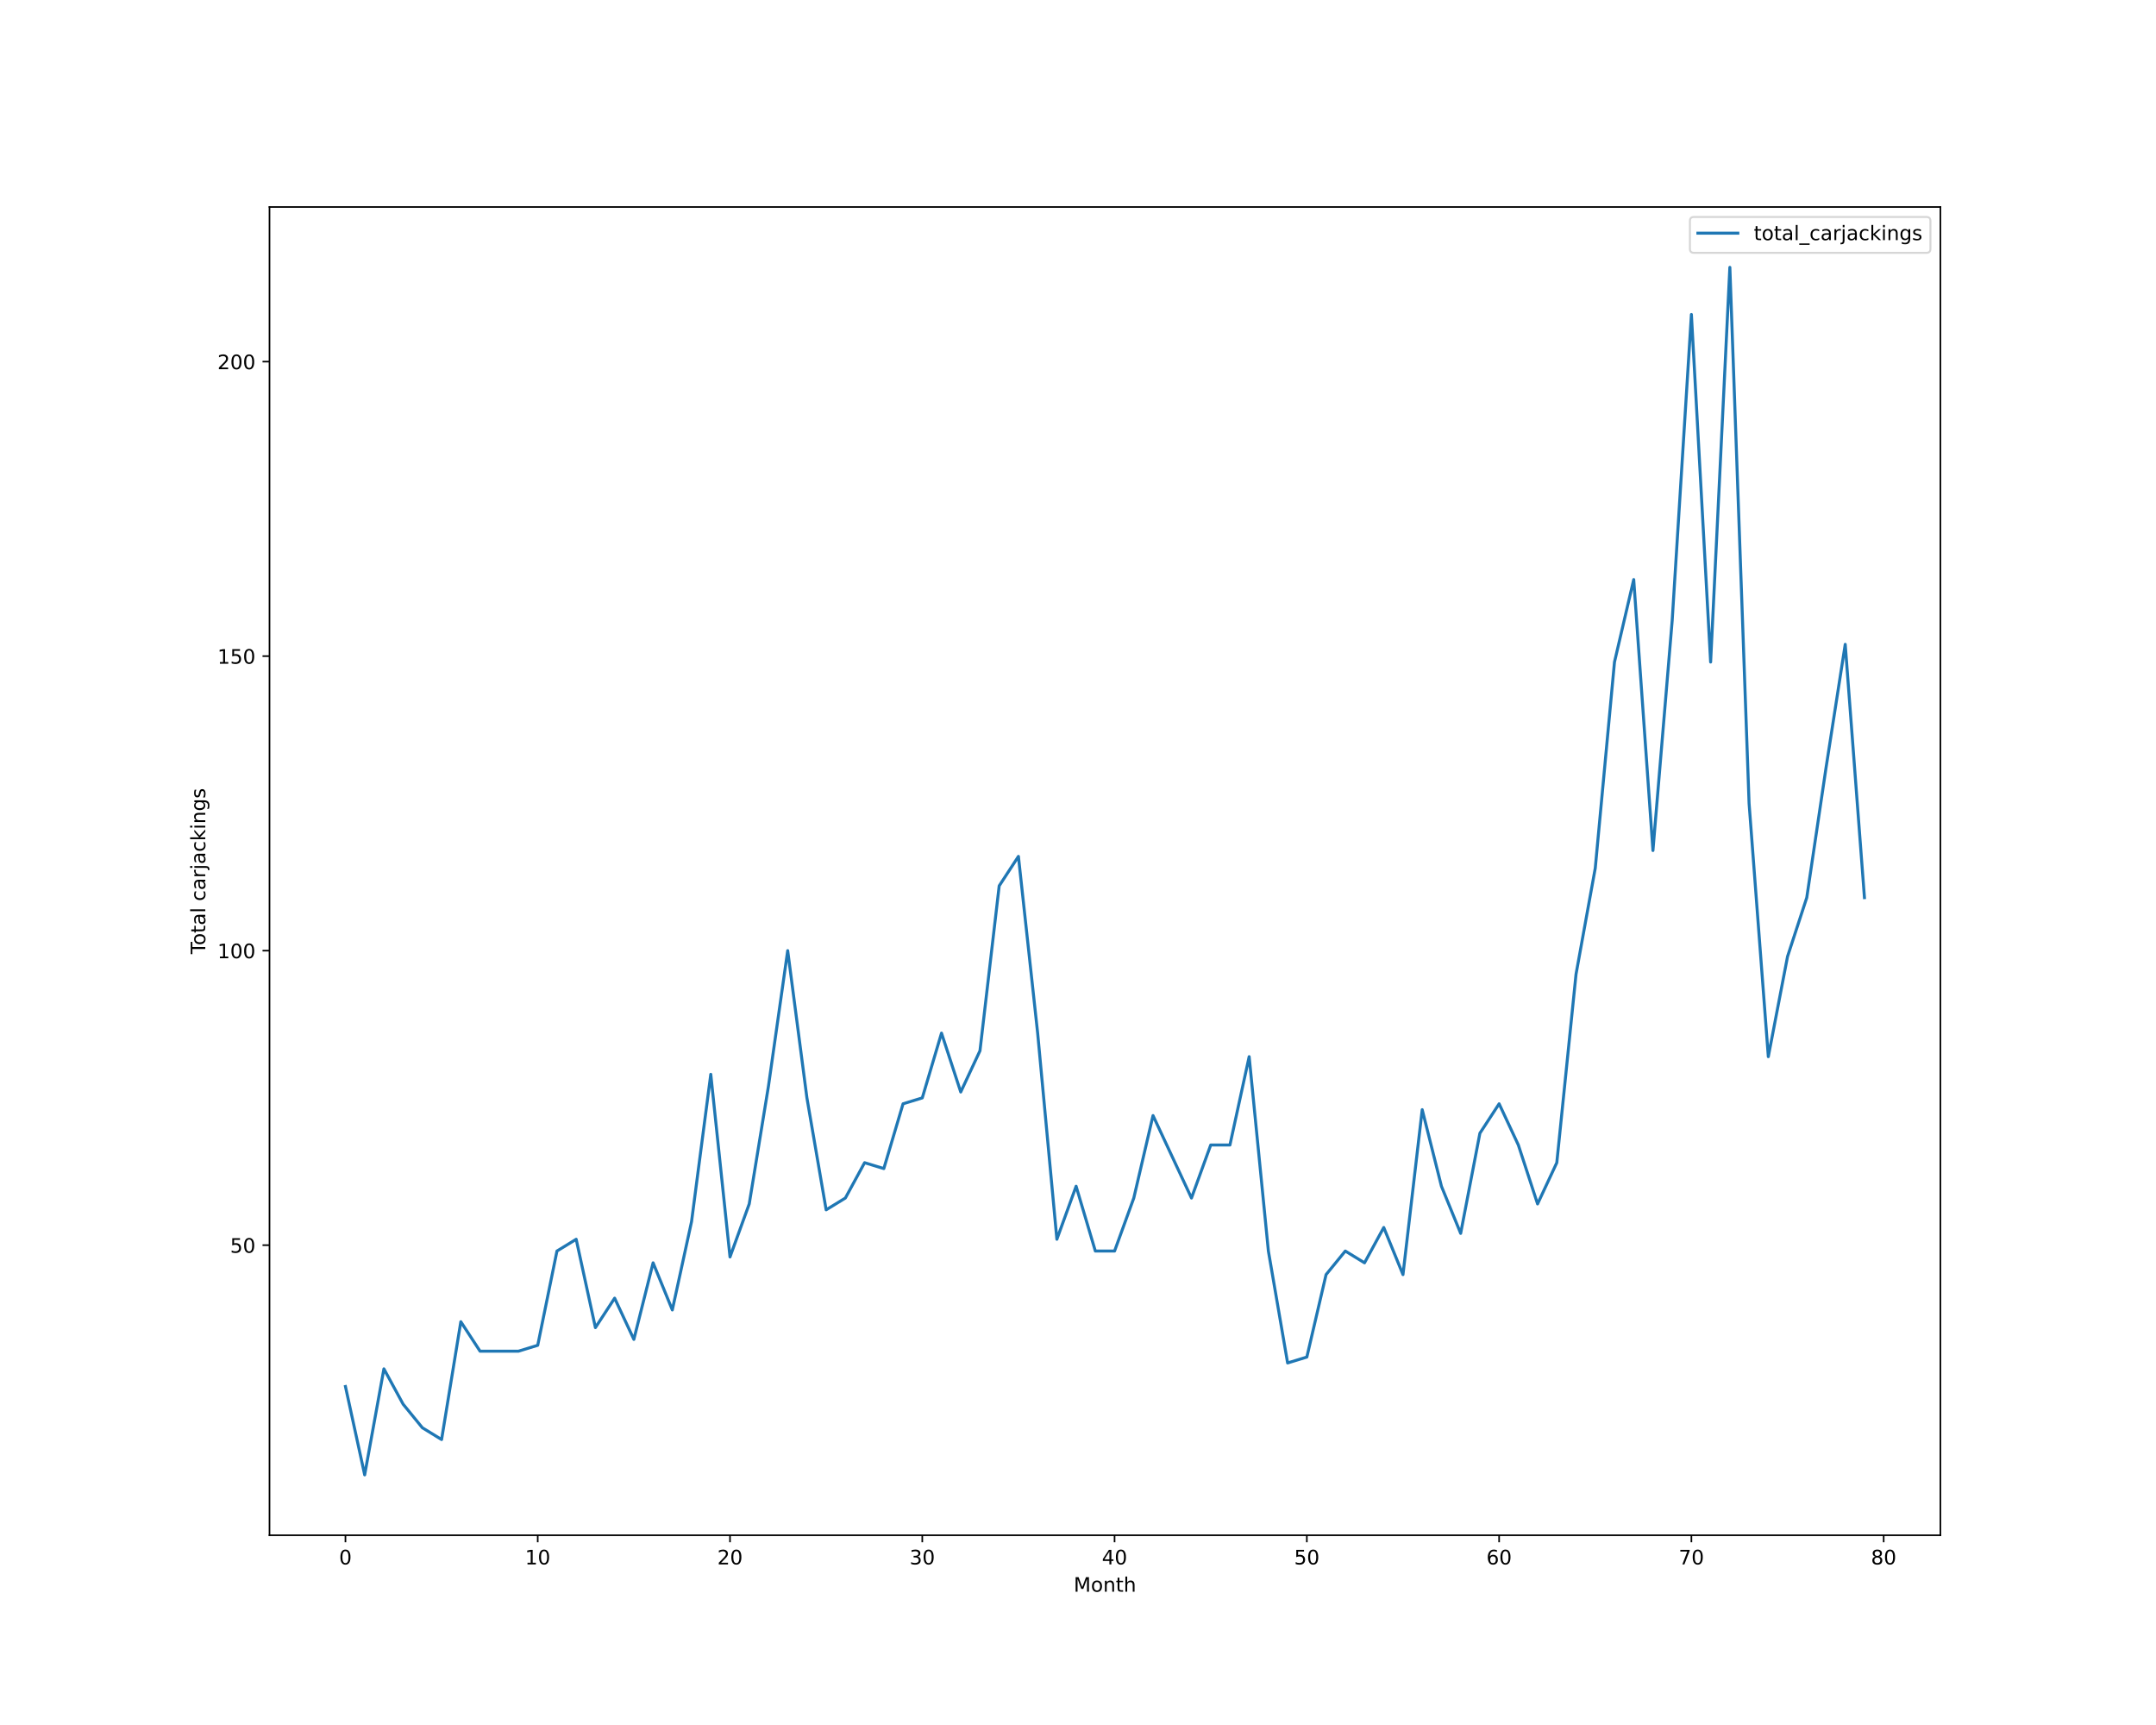
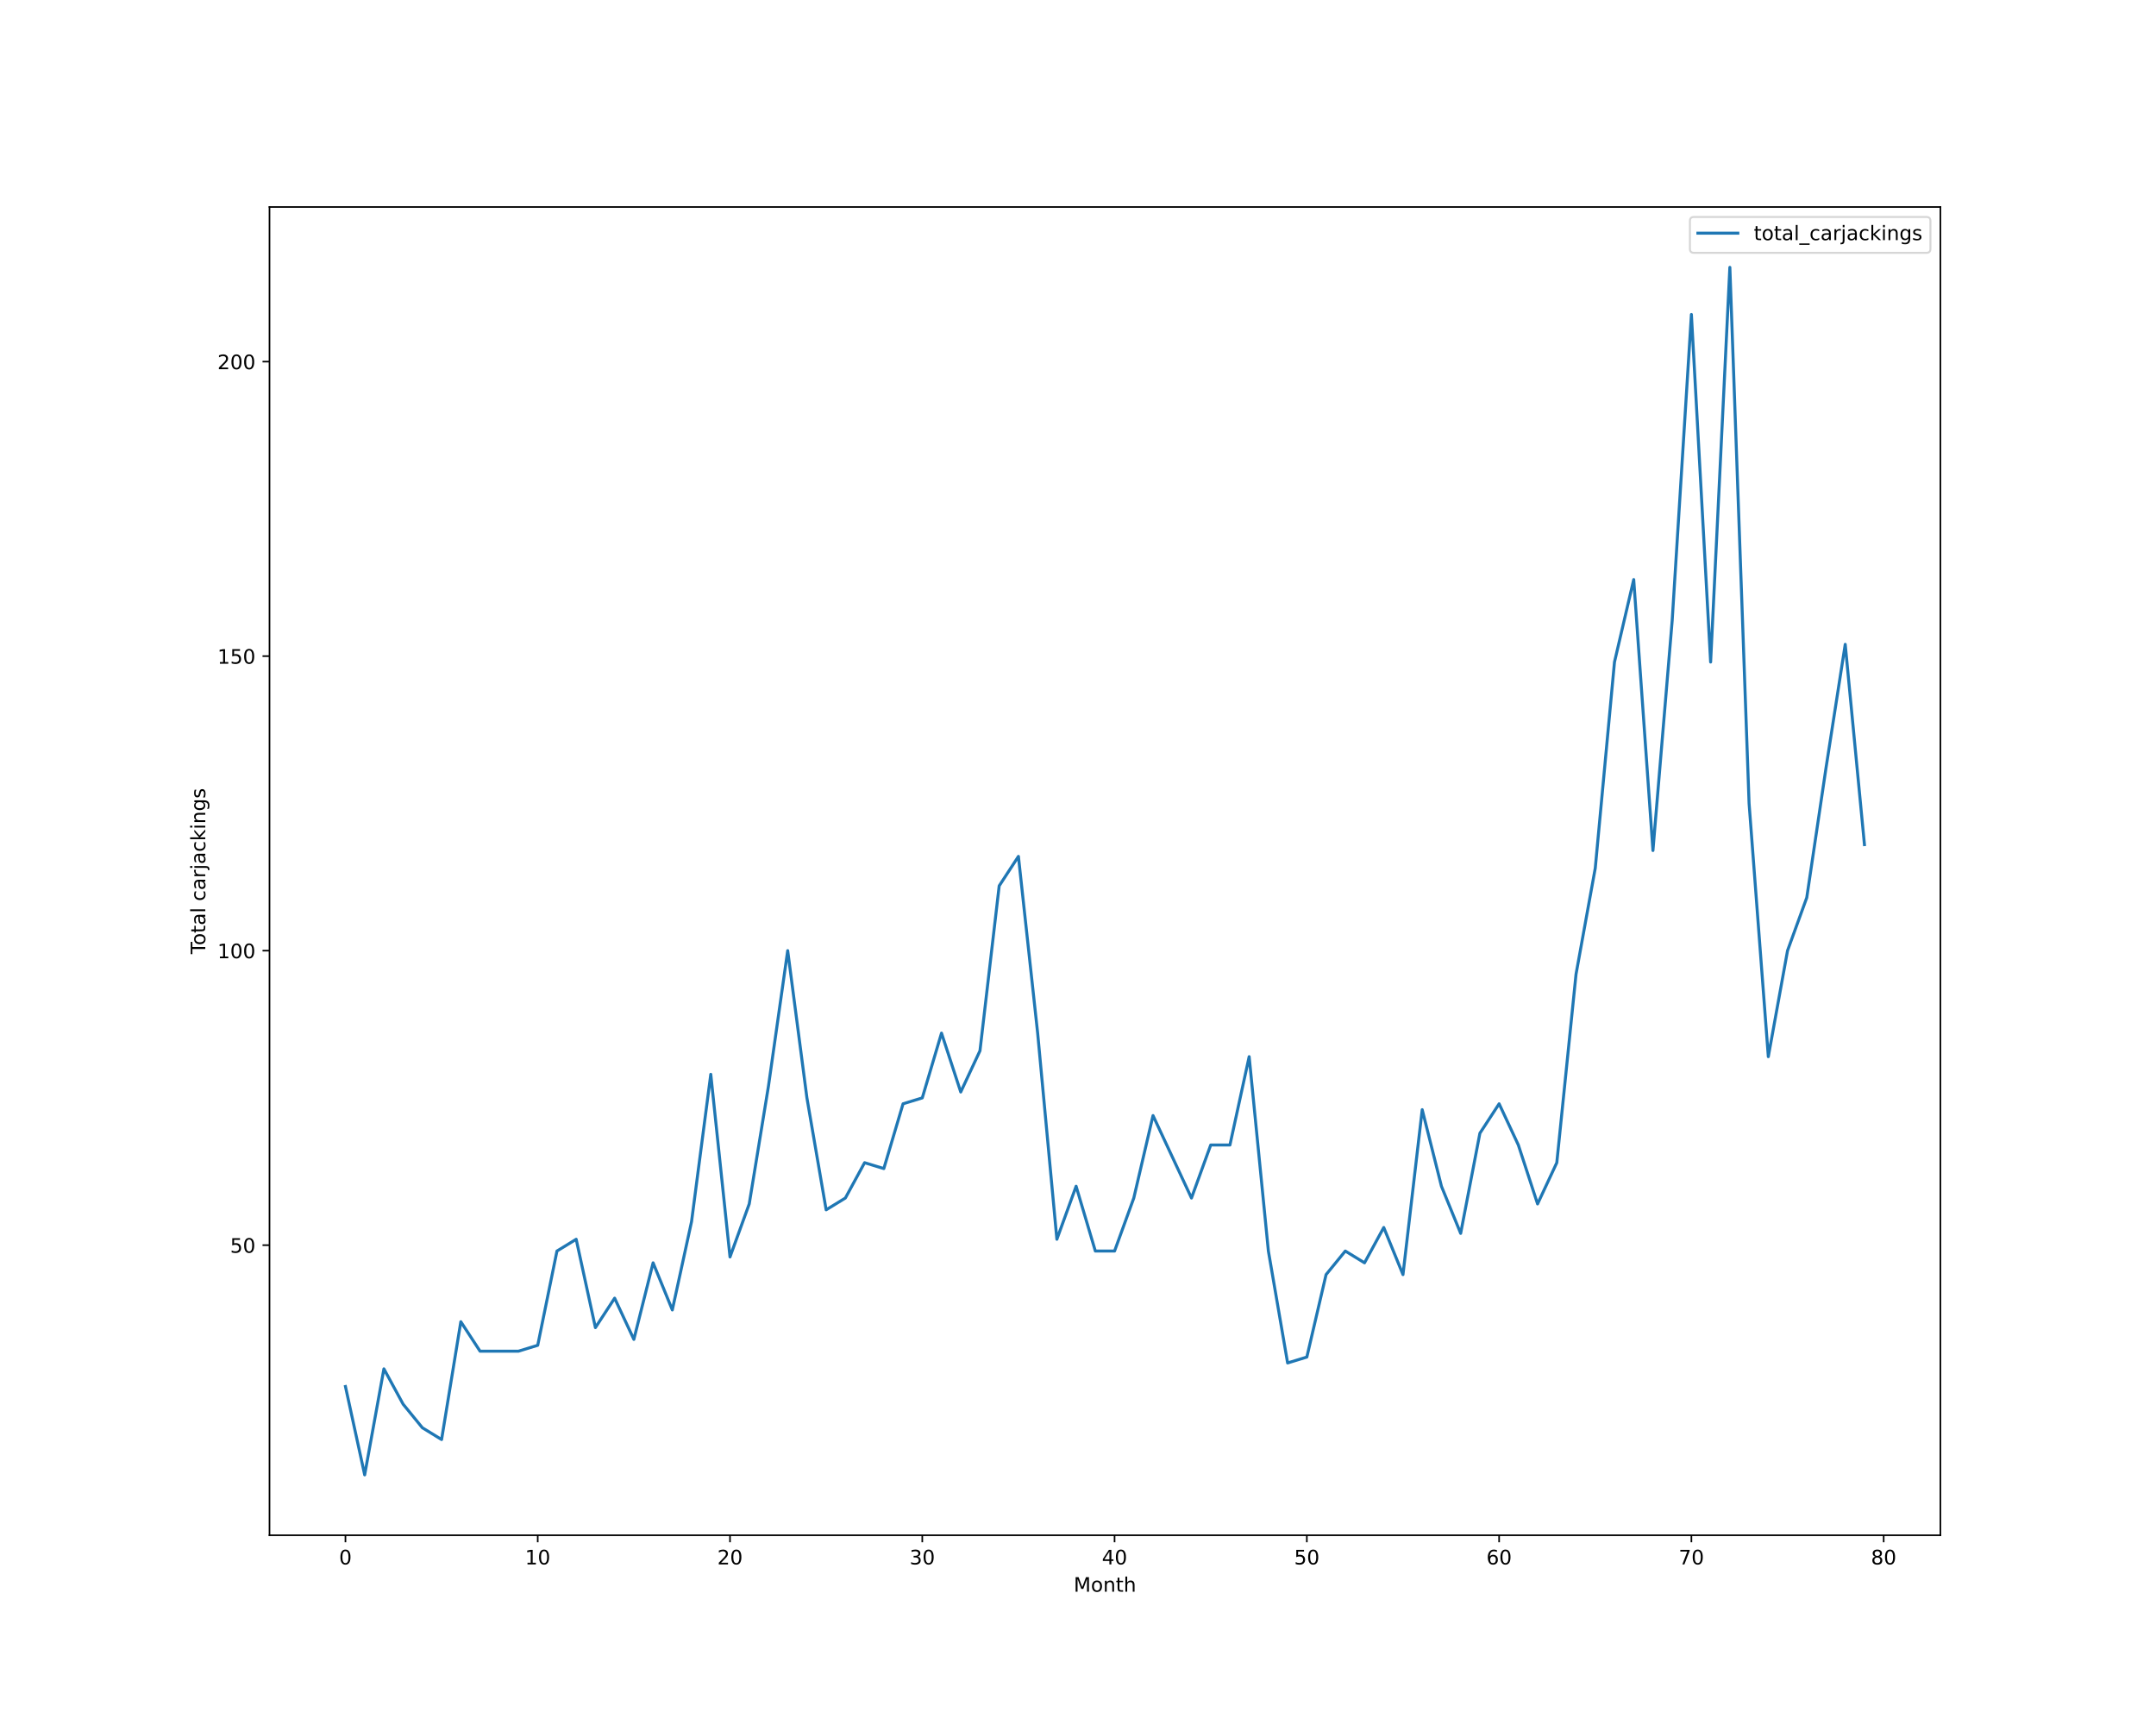
<svg xmlns="http://www.w3.org/2000/svg" xmlns:xlink="http://www.w3.org/1999/xlink" height="864pt" version="1.1" viewBox="0 0 1080 864" width="1080pt">
  <defs>
    <style type="text/css">*{stroke-linecap:butt;stroke-linejoin:round;}</style>
  </defs>
  <g id="figure_1">
    <g id="patch_1">
      <path d="M 0 864  L 1080 864  L 1080 0  L 0 0  z " style="fill:#ffffff;" />
    </g>
    <g id="axes_1">
      <g id="patch_2">
        <path d="M 135 768.96  L 972 768.96  L 972 103.68  L 135 103.68  z " style="fill:#ffffff;" />
      </g>
      <g id="matplotlib.axis_1">
        <g id="xtick_1">
          <g id="line2d_1">
            <defs>
-               <path d="M 0 0  L 0 3.5  " id="m1bf491aae6" style="stroke:#000000;stroke-width:0.8;" />
-             </defs>
-             <g>
-               <use style="stroke:#000000;stroke-width:0.8;" x="173.045" xlink:href="#m1bf491aae6" y="768.96" />
+               <path d="M 0 0  L 0 3.5  " id="ma1c1d24eb6" style="stroke:#000000;stroke-width:0.8;" />
+             </defs>
+             <g>
+               <use style="stroke:#000000;stroke-width:0.8;" x="173.045" xlink:href="#ma1c1d24eb6" y="768.96" />
            </g>
          </g>
          <g id="text_1">
            <g transform="translate(169.8642 783.5584)scale(0.1 -0.1)">
              <defs>
                <path d="M 2034 4250  Q 1547 4250 1301 3770  Q 1056 3291 1056 2328  Q 1056 1369 1301 889  Q 1547 409 2034 409  Q 2525 409 2770 889  Q 3016 1369 3016 2328  Q 3016 3291 2770 3770  Q 2525 4250 2034 4250  z M 2034 4750  Q 2819 4750 3233 4129  Q 3647 3509 3647 2328  Q 3647 1150 3233 529  Q 2819 -91 2034 -91  Q 1250 -91 836 529  Q 422 1150 422 2328  Q 422 3509 836 4129  Q 1250 4750 2034 4750  z " id="DejaVuSans-30" transform="scale(0.015625)" />
              </defs>
              <use xlink:href="#DejaVuSans-30" />
            </g>
          </g>
        </g>
        <g id="xtick_2">
          <g id="line2d_2">
            <g>
-               <use style="stroke:#000000;stroke-width:0.8;" x="269.363" xlink:href="#m1bf491aae6" y="768.96" />
+               <use style="stroke:#000000;stroke-width:0.8;" x="269.363" xlink:href="#ma1c1d24eb6" y="768.96" />
            </g>
          </g>
          <g id="text_2">
            <g transform="translate(263.0006 783.5584)scale(0.1 -0.1)">
              <defs>
                <path d="M 794 531  L 1825 531  L 1825 4091  L 703 3866  L 703 4441  L 1819 4666  L 2450 4666  L 2450 531  L 3481 531  L 3481 0  L 794 0  L 794 531  z " id="DejaVuSans-31" transform="scale(0.015625)" />
              </defs>
              <use xlink:href="#DejaVuSans-31" />
              <use x="63.623" xlink:href="#DejaVuSans-30" />
            </g>
          </g>
        </g>
        <g id="xtick_3">
          <g id="line2d_3">
            <g>
-               <use style="stroke:#000000;stroke-width:0.8;" x="365.681" xlink:href="#m1bf491aae6" y="768.96" />
+               <use style="stroke:#000000;stroke-width:0.8;" x="365.681" xlink:href="#ma1c1d24eb6" y="768.96" />
            </g>
          </g>
          <g id="text_3">
            <g transform="translate(359.3182 783.5584)scale(0.1 -0.1)">
              <defs>
                <path d="M 1228 531  L 3431 531  L 3431 0  L 469 0  L 469 531  Q 828 903 1448 1529  Q 2069 2156 2228 2338  Q 2531 2678 2651 2914  Q 2772 3150 2772 3378  Q 2772 3750 2511 3984  Q 2250 4219 1831 4219  Q 1534 4219 1204 4116  Q 875 4013 500 3803  L 500 4441  Q 881 4594 1212 4672  Q 1544 4750 1819 4750  Q 2544 4750 2975 4387  Q 3406 4025 3406 3419  Q 3406 3131 3298 2873  Q 3191 2616 2906 2266  Q 2828 2175 2409 1742  Q 1991 1309 1228 531  z " id="DejaVuSans-32" transform="scale(0.015625)" />
              </defs>
              <use xlink:href="#DejaVuSans-32" />
              <use x="63.623" xlink:href="#DejaVuSans-30" />
            </g>
          </g>
        </g>
        <g id="xtick_4">
          <g id="line2d_4">
            <g>
-               <use style="stroke:#000000;stroke-width:0.8;" x="461.998" xlink:href="#m1bf491aae6" y="768.96" />
+               <use style="stroke:#000000;stroke-width:0.8;" x="461.998" xlink:href="#ma1c1d24eb6" y="768.96" />
            </g>
          </g>
          <g id="text_4">
            <g transform="translate(455.6358 783.5584)scale(0.1 -0.1)">
              <defs>
                <path d="M 2597 2516  Q 3050 2419 3304 2112  Q 3559 1806 3559 1356  Q 3559 666 3084 287  Q 2609 -91 1734 -91  Q 1441 -91 1130 -33  Q 819 25 488 141  L 488 750  Q 750 597 1062 519  Q 1375 441 1716 441  Q 2309 441 2620 675  Q 2931 909 2931 1356  Q 2931 1769 2642 2001  Q 2353 2234 1838 2234  L 1294 2234  L 1294 2753  L 1863 2753  Q 2328 2753 2575 2939  Q 2822 3125 2822 3475  Q 2822 3834 2567 4026  Q 2313 4219 1838 4219  Q 1578 4219 1281 4162  Q 984 4106 628 3988  L 628 4550  Q 988 4650 1302 4700  Q 1616 4750 1894 4750  Q 2613 4750 3031 4423  Q 3450 4097 3450 3541  Q 3450 3153 3228 2886  Q 3006 2619 2597 2516  z " id="DejaVuSans-33" transform="scale(0.015625)" />
              </defs>
              <use xlink:href="#DejaVuSans-33" />
              <use x="63.623" xlink:href="#DejaVuSans-30" />
            </g>
          </g>
        </g>
        <g id="xtick_5">
          <g id="line2d_5">
            <g>
-               <use style="stroke:#000000;stroke-width:0.8;" x="558.316" xlink:href="#m1bf491aae6" y="768.96" />
+               <use style="stroke:#000000;stroke-width:0.8;" x="558.316" xlink:href="#ma1c1d24eb6" y="768.96" />
            </g>
          </g>
          <g id="text_5">
            <g transform="translate(551.9534 783.5584)scale(0.1 -0.1)">
              <defs>
                <path d="M 2419 4116  L 825 1625  L 2419 1625  L 2419 4116  z M 2253 4666  L 3047 4666  L 3047 1625  L 3713 1625  L 3713 1100  L 3047 1100  L 3047 0  L 2419 0  L 2419 1100  L 313 1100  L 313 1709  L 2253 4666  z " id="DejaVuSans-34" transform="scale(0.015625)" />
              </defs>
              <use xlink:href="#DejaVuSans-34" />
              <use x="63.623" xlink:href="#DejaVuSans-30" />
            </g>
          </g>
        </g>
        <g id="xtick_6">
          <g id="line2d_6">
            <g>
-               <use style="stroke:#000000;stroke-width:0.8;" x="654.633" xlink:href="#m1bf491aae6" y="768.96" />
+               <use style="stroke:#000000;stroke-width:0.8;" x="654.633" xlink:href="#ma1c1d24eb6" y="768.96" />
            </g>
          </g>
          <g id="text_6">
            <g transform="translate(648.271 783.5584)scale(0.1 -0.1)">
              <defs>
                <path d="M 691 4666  L 3169 4666  L 3169 4134  L 1269 4134  L 1269 2991  Q 1406 3038 1543 3061  Q 1681 3084 1819 3084  Q 2600 3084 3056 2656  Q 3513 2228 3513 1497  Q 3513 744 3044 326  Q 2575 -91 1722 -91  Q 1428 -91 1123 -41  Q 819 9 494 109  L 494 744  Q 775 591 1075 516  Q 1375 441 1709 441  Q 2250 441 2565 725  Q 2881 1009 2881 1497  Q 2881 1984 2565 2268  Q 2250 2553 1709 2553  Q 1456 2553 1204 2497  Q 953 2441 691 2322  L 691 4666  z " id="DejaVuSans-35" transform="scale(0.015625)" />
              </defs>
              <use xlink:href="#DejaVuSans-35" />
              <use x="63.623" xlink:href="#DejaVuSans-30" />
            </g>
          </g>
        </g>
        <g id="xtick_7">
          <g id="line2d_7">
            <g>
-               <use style="stroke:#000000;stroke-width:0.8;" x="750.951" xlink:href="#m1bf491aae6" y="768.96" />
+               <use style="stroke:#000000;stroke-width:0.8;" x="750.951" xlink:href="#ma1c1d24eb6" y="768.96" />
            </g>
          </g>
          <g id="text_7">
            <g transform="translate(744.5886 783.5584)scale(0.1 -0.1)">
              <defs>
                <path d="M 2113 2584  Q 1688 2584 1439 2293  Q 1191 2003 1191 1497  Q 1191 994 1439 701  Q 1688 409 2113 409  Q 2538 409 2786 701  Q 3034 994 3034 1497  Q 3034 2003 2786 2293  Q 2538 2584 2113 2584  z M 3366 4563  L 3366 3988  Q 3128 4100 2886 4159  Q 2644 4219 2406 4219  Q 1781 4219 1451 3797  Q 1122 3375 1075 2522  Q 1259 2794 1537 2939  Q 1816 3084 2150 3084  Q 2853 3084 3261 2657  Q 3669 2231 3669 1497  Q 3669 778 3244 343  Q 2819 -91 2113 -91  Q 1303 -91 875 529  Q 447 1150 447 2328  Q 447 3434 972 4092  Q 1497 4750 2381 4750  Q 2619 4750 2861 4703  Q 3103 4656 3366 4563  z " id="DejaVuSans-36" transform="scale(0.015625)" />
              </defs>
              <use xlink:href="#DejaVuSans-36" />
              <use x="63.623" xlink:href="#DejaVuSans-30" />
            </g>
          </g>
        </g>
        <g id="xtick_8">
          <g id="line2d_8">
            <g>
-               <use style="stroke:#000000;stroke-width:0.8;" x="847.269" xlink:href="#m1bf491aae6" y="768.96" />
+               <use style="stroke:#000000;stroke-width:0.8;" x="847.269" xlink:href="#ma1c1d24eb6" y="768.96" />
            </g>
          </g>
          <g id="text_8">
            <g transform="translate(840.9062 783.5584)scale(0.1 -0.1)">
              <defs>
                <path d="M 525 4666  L 3525 4666  L 3525 4397  L 1831 0  L 1172 0  L 2766 4134  L 525 4134  L 525 4666  z " id="DejaVuSans-37" transform="scale(0.015625)" />
              </defs>
              <use xlink:href="#DejaVuSans-37" />
              <use x="63.623" xlink:href="#DejaVuSans-30" />
            </g>
          </g>
        </g>
        <g id="xtick_9">
          <g id="line2d_9">
            <g>
-               <use style="stroke:#000000;stroke-width:0.8;" x="943.586" xlink:href="#m1bf491aae6" y="768.96" />
+               <use style="stroke:#000000;stroke-width:0.8;" x="943.586" xlink:href="#ma1c1d24eb6" y="768.96" />
            </g>
          </g>
          <g id="text_9">
            <g transform="translate(937.2238 783.5584)scale(0.1 -0.1)">
              <defs>
                <path d="M 2034 2216  Q 1584 2216 1326 1975  Q 1069 1734 1069 1313  Q 1069 891 1326 650  Q 1584 409 2034 409  Q 2484 409 2743 651  Q 3003 894 3003 1313  Q 3003 1734 2745 1975  Q 2488 2216 2034 2216  z M 1403 2484  Q 997 2584 770 2862  Q 544 3141 544 3541  Q 544 4100 942 4425  Q 1341 4750 2034 4750  Q 2731 4750 3128 4425  Q 3525 4100 3525 3541  Q 3525 3141 3298 2862  Q 3072 2584 2669 2484  Q 3125 2378 3379 2068  Q 3634 1759 3634 1313  Q 3634 634 3220 271  Q 2806 -91 2034 -91  Q 1263 -91 848 271  Q 434 634 434 1313  Q 434 1759 690 2068  Q 947 2378 1403 2484  z M 1172 3481  Q 1172 3119 1398 2916  Q 1625 2713 2034 2713  Q 2441 2713 2670 2916  Q 2900 3119 2900 3481  Q 2900 3844 2670 4047  Q 2441 4250 2034 4250  Q 1625 4250 1398 4047  Q 1172 3844 1172 3481  z " id="DejaVuSans-38" transform="scale(0.015625)" />
              </defs>
              <use xlink:href="#DejaVuSans-38" />
              <use x="63.623" xlink:href="#DejaVuSans-30" />
            </g>
          </g>
        </g>
        <g id="text_10">
          <g transform="translate(537.8289 797.2366)scale(0.1 -0.1)">
            <defs>
              <path d="M 628 4666  L 1569 4666  L 2759 1491  L 3956 4666  L 4897 4666  L 4897 0  L 4281 0  L 4281 4097  L 3078 897  L 2444 897  L 1241 4097  L 1241 0  L 628 0  L 628 4666  z " id="DejaVuSans-4d" transform="scale(0.015625)" />
              <path d="M 1959 3097  Q 1497 3097 1228 2736  Q 959 2375 959 1747  Q 959 1119 1226 758  Q 1494 397 1959 397  Q 2419 397 2687 759  Q 2956 1122 2956 1747  Q 2956 2369 2687 2733  Q 2419 3097 1959 3097  z M 1959 3584  Q 2709 3584 3137 3096  Q 3566 2609 3566 1747  Q 3566 888 3137 398  Q 2709 -91 1959 -91  Q 1206 -91 779 398  Q 353 888 353 1747  Q 353 2609 779 3096  Q 1206 3584 1959 3584  z " id="DejaVuSans-6f" transform="scale(0.015625)" />
              <path d="M 3513 2113  L 3513 0  L 2938 0  L 2938 2094  Q 2938 2591 2744 2837  Q 2550 3084 2163 3084  Q 1697 3084 1428 2787  Q 1159 2491 1159 1978  L 1159 0  L 581 0  L 581 3500  L 1159 3500  L 1159 2956  Q 1366 3272 1645 3428  Q 1925 3584 2291 3584  Q 2894 3584 3203 3211  Q 3513 2838 3513 2113  z " id="DejaVuSans-6e" transform="scale(0.015625)" />
              <path d="M 1172 4494  L 1172 3500  L 2356 3500  L 2356 3053  L 1172 3053  L 1172 1153  Q 1172 725 1289 603  Q 1406 481 1766 481  L 2356 481  L 2356 0  L 1766 0  Q 1100 0 847 248  Q 594 497 594 1153  L 594 3053  L 172 3053  L 172 3500  L 594 3500  L 594 4494  L 1172 4494  z " id="DejaVuSans-74" transform="scale(0.015625)" />
              <path d="M 3513 2113  L 3513 0  L 2938 0  L 2938 2094  Q 2938 2591 2744 2837  Q 2550 3084 2163 3084  Q 1697 3084 1428 2787  Q 1159 2491 1159 1978  L 1159 0  L 581 0  L 581 4863  L 1159 4863  L 1159 2956  Q 1366 3272 1645 3428  Q 1925 3584 2291 3584  Q 2894 3584 3203 3211  Q 3513 2838 3513 2113  z " id="DejaVuSans-68" transform="scale(0.015625)" />
            </defs>
            <use xlink:href="#DejaVuSans-4d" />
            <use x="86.279" xlink:href="#DejaVuSans-6f" />
            <use x="147.461" xlink:href="#DejaVuSans-6e" />
            <use x="210.84" xlink:href="#DejaVuSans-74" />
            <use x="250.049" xlink:href="#DejaVuSans-68" />
          </g>
        </g>
      </g>
      <g id="matplotlib.axis_2">
        <g id="ytick_1">
          <g id="line2d_10">
            <defs>
-               <path d="M 0 0  L -3.5 0  " id="md02fa9c1d3" style="stroke:#000000;stroke-width:0.8;" />
-             </defs>
-             <g>
-               <use style="stroke:#000000;stroke-width:0.8;" x="135" xlink:href="#md02fa9c1d3" y="623.66" />
+               <path d="M 0 0  L -3.5 0  " id="m138665fdd8" style="stroke:#000000;stroke-width:0.8;" />
+             </defs>
+             <g>
+               <use style="stroke:#000000;stroke-width:0.8;" x="135" xlink:href="#m138665fdd8" y="623.66" />
            </g>
          </g>
          <g id="text_11">
            <g transform="translate(115.275 627.4597)scale(0.1 -0.1)">
              <use xlink:href="#DejaVuSans-35" />
              <use x="63.623" xlink:href="#DejaVuSans-30" />
            </g>
          </g>
        </g>
        <g id="ytick_2">
          <g id="line2d_11">
            <g>
-               <use style="stroke:#000000;stroke-width:0.8;" x="135" xlink:href="#md02fa9c1d3" y="476.148" />
+               <use style="stroke:#000000;stroke-width:0.8;" x="135" xlink:href="#m138665fdd8" y="476.148" />
            </g>
          </g>
          <g id="text_12">
            <g transform="translate(108.9125 479.9475)scale(0.1 -0.1)">
              <use xlink:href="#DejaVuSans-31" />
              <use x="63.623" xlink:href="#DejaVuSans-30" />
              <use x="127.246" xlink:href="#DejaVuSans-30" />
            </g>
          </g>
        </g>
        <g id="ytick_3">
          <g id="line2d_12">
            <g>
-               <use style="stroke:#000000;stroke-width:0.8;" x="135" xlink:href="#md02fa9c1d3" y="328.636" />
+               <use style="stroke:#000000;stroke-width:0.8;" x="135" xlink:href="#m138665fdd8" y="328.636" />
            </g>
          </g>
          <g id="text_13">
            <g transform="translate(108.9125 332.4353)scale(0.1 -0.1)">
              <use xlink:href="#DejaVuSans-31" />
              <use x="63.623" xlink:href="#DejaVuSans-35" />
              <use x="127.246" xlink:href="#DejaVuSans-30" />
            </g>
          </g>
        </g>
        <g id="ytick_4">
          <g id="line2d_13">
            <g>
-               <use style="stroke:#000000;stroke-width:0.8;" x="135" xlink:href="#md02fa9c1d3" y="181.124" />
+               <use style="stroke:#000000;stroke-width:0.8;" x="135" xlink:href="#m138665fdd8" y="181.124" />
            </g>
          </g>
          <g id="text_14">
            <g transform="translate(108.9125 184.9231)scale(0.1 -0.1)">
              <use xlink:href="#DejaVuSans-32" />
              <use x="63.623" xlink:href="#DejaVuSans-30" />
              <use x="127.246" xlink:href="#DejaVuSans-30" />
            </g>
          </g>
        </g>
        <g id="text_15">
          <g transform="translate(102.8328 477.8888)rotate(-90)scale(0.1 -0.1)">
            <defs>
              <path d="M -19 4666  L 3928 4666  L 3928 4134  L 2272 4134  L 2272 0  L 1638 0  L 1638 4134  L -19 4134  L -19 4666  z " id="DejaVuSans-54" transform="scale(0.015625)" />
              <path d="M 2194 1759  Q 1497 1759 1228 1600  Q 959 1441 959 1056  Q 959 750 1161 570  Q 1363 391 1709 391  Q 2188 391 2477 730  Q 2766 1069 2766 1631  L 2766 1759  L 2194 1759  z M 3341 1997  L 3341 0  L 2766 0  L 2766 531  Q 2569 213 2275 61  Q 1981 -91 1556 -91  Q 1019 -91 701 211  Q 384 513 384 1019  Q 384 1609 779 1909  Q 1175 2209 1959 2209  L 2766 2209  L 2766 2266  Q 2766 2663 2505 2880  Q 2244 3097 1772 3097  Q 1472 3097 1187 3025  Q 903 2953 641 2809  L 641 3341  Q 956 3463 1253 3523  Q 1550 3584 1831 3584  Q 2591 3584 2966 3190  Q 3341 2797 3341 1997  z " id="DejaVuSans-61" transform="scale(0.015625)" />
              <path d="M 603 4863  L 1178 4863  L 1178 0  L 603 0  L 603 4863  z " id="DejaVuSans-6c" transform="scale(0.015625)" />
              <path id="DejaVuSans-20" transform="scale(0.015625)" />
              <path d="M 3122 3366  L 3122 2828  Q 2878 2963 2633 3030  Q 2388 3097 2138 3097  Q 1578 3097 1268 2742  Q 959 2388 959 1747  Q 959 1106 1268 751  Q 1578 397 2138 397  Q 2388 397 2633 464  Q 2878 531 3122 666  L 3122 134  Q 2881 22 2623 -34  Q 2366 -91 2075 -91  Q 1284 -91 818 406  Q 353 903 353 1747  Q 353 2603 823 3093  Q 1294 3584 2113 3584  Q 2378 3584 2631 3529  Q 2884 3475 3122 3366  z " id="DejaVuSans-63" transform="scale(0.015625)" />
              <path d="M 2631 2963  Q 2534 3019 2420 3045  Q 2306 3072 2169 3072  Q 1681 3072 1420 2755  Q 1159 2438 1159 1844  L 1159 0  L 581 0  L 581 3500  L 1159 3500  L 1159 2956  Q 1341 3275 1631 3429  Q 1922 3584 2338 3584  Q 2397 3584 2469 3576  Q 2541 3569 2628 3553  L 2631 2963  z " id="DejaVuSans-72" transform="scale(0.015625)" />
              <path d="M 603 3500  L 1178 3500  L 1178 -63  Q 1178 -731 923 -1031  Q 669 -1331 103 -1331  L -116 -1331  L -116 -844  L 38 -844  Q 366 -844 484 -692  Q 603 -541 603 -63  L 603 3500  z M 603 4863  L 1178 4863  L 1178 4134  L 603 4134  L 603 4863  z " id="DejaVuSans-6a" transform="scale(0.015625)" />
              <path d="M 581 4863  L 1159 4863  L 1159 1991  L 2875 3500  L 3609 3500  L 1753 1863  L 3688 0  L 2938 0  L 1159 1709  L 1159 0  L 581 0  L 581 4863  z " id="DejaVuSans-6b" transform="scale(0.015625)" />
              <path d="M 603 3500  L 1178 3500  L 1178 0  L 603 0  L 603 3500  z M 603 4863  L 1178 4863  L 1178 4134  L 603 4134  L 603 4863  z " id="DejaVuSans-69" transform="scale(0.015625)" />
              <path d="M 2906 1791  Q 2906 2416 2648 2759  Q 2391 3103 1925 3103  Q 1463 3103 1205 2759  Q 947 2416 947 1791  Q 947 1169 1205 825  Q 1463 481 1925 481  Q 2391 481 2648 825  Q 2906 1169 2906 1791  z M 3481 434  Q 3481 -459 3084 -895  Q 2688 -1331 1869 -1331  Q 1566 -1331 1297 -1286  Q 1028 -1241 775 -1147  L 775 -588  Q 1028 -725 1275 -790  Q 1522 -856 1778 -856  Q 2344 -856 2625 -561  Q 2906 -266 2906 331  L 2906 616  Q 2728 306 2450 153  Q 2172 0 1784 0  Q 1141 0 747 490  Q 353 981 353 1791  Q 353 2603 747 3093  Q 1141 3584 1784 3584  Q 2172 3584 2450 3431  Q 2728 3278 2906 2969  L 2906 3500  L 3481 3500  L 3481 434  z " id="DejaVuSans-67" transform="scale(0.015625)" />
              <path d="M 2834 3397  L 2834 2853  Q 2591 2978 2328 3040  Q 2066 3103 1784 3103  Q 1356 3103 1142 2972  Q 928 2841 928 2578  Q 928 2378 1081 2264  Q 1234 2150 1697 2047  L 1894 2003  Q 2506 1872 2764 1633  Q 3022 1394 3022 966  Q 3022 478 2636 193  Q 2250 -91 1575 -91  Q 1294 -91 989 -36  Q 684 19 347 128  L 347 722  Q 666 556 975 473  Q 1284 391 1588 391  Q 1994 391 2212 530  Q 2431 669 2431 922  Q 2431 1156 2273 1281  Q 2116 1406 1581 1522  L 1381 1569  Q 847 1681 609 1914  Q 372 2147 372 2553  Q 372 3047 722 3315  Q 1072 3584 1716 3584  Q 2034 3584 2315 3537  Q 2597 3491 2834 3397  z " id="DejaVuSans-73" transform="scale(0.015625)" />
            </defs>
            <use xlink:href="#DejaVuSans-54" />
            <use x="44.084" xlink:href="#DejaVuSans-6f" />
            <use x="105.266" xlink:href="#DejaVuSans-74" />
            <use x="144.475" xlink:href="#DejaVuSans-61" />
            <use x="205.754" xlink:href="#DejaVuSans-6c" />
            <use x="233.537" xlink:href="#DejaVuSans-20" />
            <use x="265.324" xlink:href="#DejaVuSans-63" />
            <use x="320.305" xlink:href="#DejaVuSans-61" />
            <use x="381.584" xlink:href="#DejaVuSans-72" />
            <use x="422.697" xlink:href="#DejaVuSans-6a" />
            <use x="450.48" xlink:href="#DejaVuSans-61" />
            <use x="511.76" xlink:href="#DejaVuSans-63" />
            <use x="566.74" xlink:href="#DejaVuSans-6b" />
            <use x="624.65" xlink:href="#DejaVuSans-69" />
            <use x="652.434" xlink:href="#DejaVuSans-6e" />
            <use x="715.812" xlink:href="#DejaVuSans-67" />
            <use x="779.289" xlink:href="#DejaVuSans-73" />
          </g>
        </g>
      </g>
      <g id="line2d_14">
-         <path clip-path="url(#p813af01b6b)" d="M 173.045 694.466  L 182.677 738.72  L 192.309 685.616  L 201.941 703.317  L 211.572 715.118  L 221.204 721.019  L 230.836 662.014  L 240.468 676.765  L 250.1 676.765  L 259.731 676.765  L 269.363 673.815  L 278.995 626.611  L 288.627 620.71  L 298.258 664.964  L 307.89 650.213  L 317.522 670.864  L 327.154 632.511  L 336.785 656.113  L 346.417 611.86  L 356.049 538.103  L 365.681 629.561  L 375.312 603.009  L 384.944 544.004  L 394.576 476.148  L 404.208 549.904  L 413.839 605.959  L 423.471 600.059  L 433.103 582.357  L 442.735 585.307  L 452.367 552.855  L 461.998 549.904  L 471.63 517.452  L 481.262 546.954  L 490.894 526.302  L 500.525 443.696  L 510.157 428.944  L 519.789 517.452  L 529.421 620.71  L 539.052 594.158  L 548.684 626.611  L 558.316 626.611  L 567.948 600.059  L 577.579 558.755  L 587.211 579.407  L 596.843 600.059  L 606.475 573.506  L 616.106 573.506  L 625.738 529.253  L 635.37 626.611  L 645.002 682.665  L 654.633 679.715  L 664.265 638.412  L 673.897 626.611  L 683.529 632.511  L 693.161 614.81  L 702.792 638.412  L 712.424 555.805  L 722.056 594.158  L 731.688 617.76  L 741.319 567.606  L 750.951 552.855  L 760.583 573.506  L 770.215 603.009  L 779.846 582.357  L 789.478 487.949  L 799.11 434.845  L 808.742 331.586  L 818.373 290.283  L 828.005 425.994  L 837.637 310.935  L 847.269 157.522  L 856.9 331.586  L 866.532 133.92  L 876.164 402.392  L 885.796 529.253  L 895.428 479.099  L 905.059 449.596  L 914.691 384.691  L 924.323 322.736  L 933.955 449.596  " style="fill:none;stroke:#1f77b4;stroke-linecap:square;stroke-width:1.5;" />
+         <path clip-path="url(#p3ce66bc8a8)" d="M 173.045 694.466  L 182.677 738.72  L 192.309 685.616  L 201.941 703.317  L 211.572 715.118  L 221.204 721.019  L 230.836 662.014  L 240.468 676.765  L 250.1 676.765  L 259.731 676.765  L 269.363 673.815  L 278.995 626.611  L 288.627 620.71  L 298.258 664.964  L 307.89 650.213  L 317.522 670.864  L 327.154 632.511  L 336.785 656.113  L 346.417 611.86  L 356.049 538.103  L 365.681 629.561  L 375.312 603.009  L 384.944 544.004  L 394.576 476.148  L 404.208 549.904  L 413.839 605.959  L 423.471 600.059  L 433.103 582.357  L 442.735 585.307  L 452.367 552.855  L 461.998 549.904  L 471.63 517.452  L 481.262 546.954  L 490.894 526.302  L 500.525 443.696  L 510.157 428.944  L 519.789 517.452  L 529.421 620.71  L 539.052 594.158  L 548.684 626.611  L 558.316 626.611  L 567.948 600.059  L 577.579 558.755  L 587.211 579.407  L 596.843 600.059  L 606.475 573.506  L 616.106 573.506  L 625.738 529.253  L 635.37 626.611  L 645.002 682.665  L 654.633 679.715  L 664.265 638.412  L 673.897 626.611  L 683.529 632.511  L 693.161 614.81  L 702.792 638.412  L 712.424 555.805  L 722.056 594.158  L 731.688 617.76  L 741.319 567.606  L 750.951 552.855  L 760.583 573.506  L 770.215 603.009  L 779.846 582.357  L 789.478 487.949  L 799.11 434.845  L 808.742 331.586  L 818.373 290.283  L 828.005 425.994  L 837.637 310.935  L 847.269 157.522  L 856.9 331.586  L 866.532 133.92  L 876.164 402.392  L 885.796 529.253  L 895.428 476.148  L 905.059 449.596  L 914.691 384.691  L 924.323 322.736  L 933.955 423.044  " style="fill:none;stroke:#1f77b4;stroke-linecap:square;stroke-width:1.5;" />
      </g>
      <g id="patch_3">
        <path d="M 135 768.96  L 135 103.68  " style="fill:none;stroke:#000000;stroke-linecap:square;stroke-linejoin:miter;stroke-width:0.8;" />
      </g>
      <g id="patch_4">
        <path d="M 972 768.96  L 972 103.68  " style="fill:none;stroke:#000000;stroke-linecap:square;stroke-linejoin:miter;stroke-width:0.8;" />
      </g>
      <g id="patch_5">
        <path d="M 135 768.96  L 972 768.96  " style="fill:none;stroke:#000000;stroke-linecap:square;stroke-linejoin:miter;stroke-width:0.8;" />
      </g>
      <g id="patch_6">
        <path d="M 135 103.68  L 972 103.68  " style="fill:none;stroke:#000000;stroke-linecap:square;stroke-linejoin:miter;stroke-width:0.8;" />
      </g>
      <g id="legend_1">
        <g id="patch_7">
          <path d="M 848.528 126.636  L 965 126.636  Q 967 126.636 967 124.636  L 967 110.68  Q 967 108.68 965 108.68  L 848.528 108.68  Q 846.528 108.68 846.528 110.68  L 846.528 124.636  Q 846.528 126.636 848.528 126.636  z " style="fill:#ffffff;opacity:0.8;stroke:#cccccc;stroke-linejoin:miter;" />
        </g>
        <g id="line2d_15">
          <path d="M 850.528 116.778  L 870.528 116.778  " style="fill:none;stroke:#1f77b4;stroke-linecap:square;stroke-width:1.5;" />
        </g>
        <g id="line2d_16" />
        <g id="text_16">
          <g transform="translate(878.5281 120.2784)scale(0.1 -0.1)">
            <defs>
              <path d="M 3263 -1063  L 3263 -1509  L -63 -1509  L -63 -1063  L 3263 -1063  z " id="DejaVuSans-5f" transform="scale(0.015625)" />
            </defs>
            <use xlink:href="#DejaVuSans-74" />
            <use x="39.209" xlink:href="#DejaVuSans-6f" />
            <use x="100.391" xlink:href="#DejaVuSans-74" />
            <use x="139.6" xlink:href="#DejaVuSans-61" />
            <use x="200.879" xlink:href="#DejaVuSans-6c" />
            <use x="228.662" xlink:href="#DejaVuSans-5f" />
            <use x="278.662" xlink:href="#DejaVuSans-63" />
            <use x="333.643" xlink:href="#DejaVuSans-61" />
            <use x="394.922" xlink:href="#DejaVuSans-72" />
            <use x="436.035" xlink:href="#DejaVuSans-6a" />
            <use x="463.818" xlink:href="#DejaVuSans-61" />
            <use x="525.098" xlink:href="#DejaVuSans-63" />
            <use x="580.078" xlink:href="#DejaVuSans-6b" />
            <use x="637.988" xlink:href="#DejaVuSans-69" />
            <use x="665.771" xlink:href="#DejaVuSans-6e" />
            <use x="729.15" xlink:href="#DejaVuSans-67" />
            <use x="792.627" xlink:href="#DejaVuSans-73" />
          </g>
        </g>
      </g>
    </g>
  </g>
  <defs>
-     <clipPath id="p813af01b6b">
+     <clipPath id="p3ce66bc8a8">
      <rect height="665.28" width="837" x="135" y="103.68" />
    </clipPath>
  </defs>
</svg>
